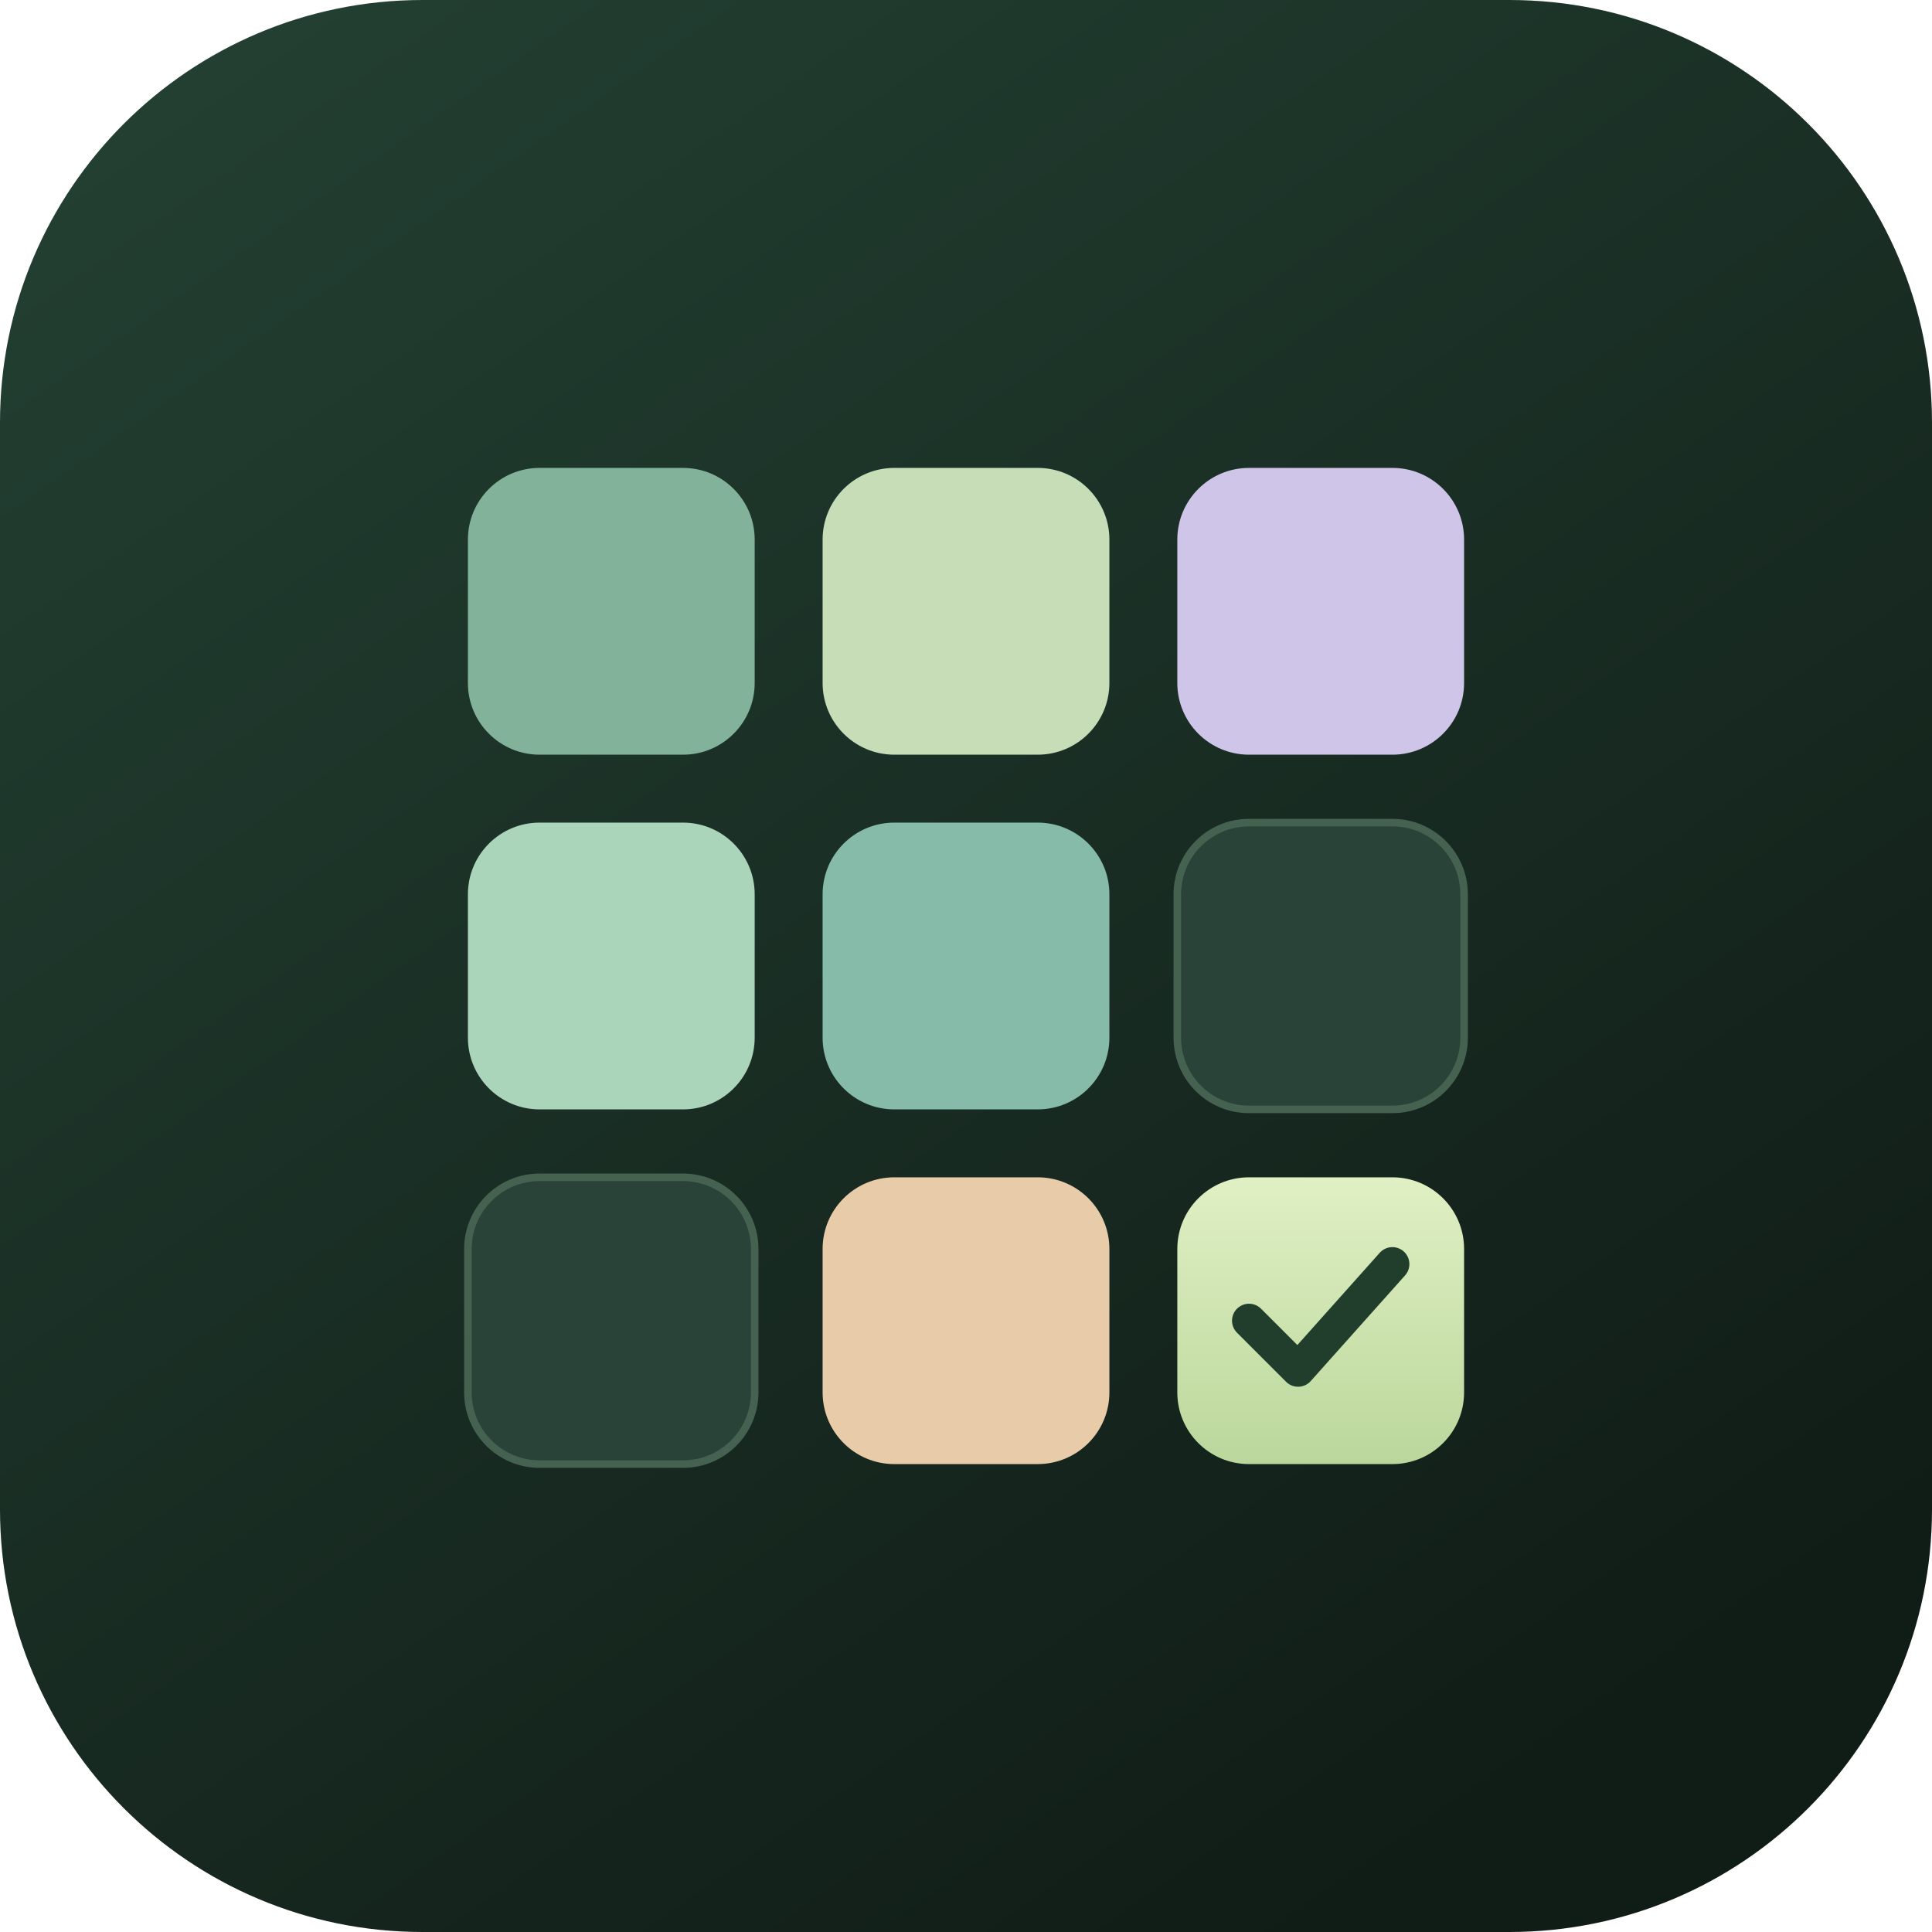
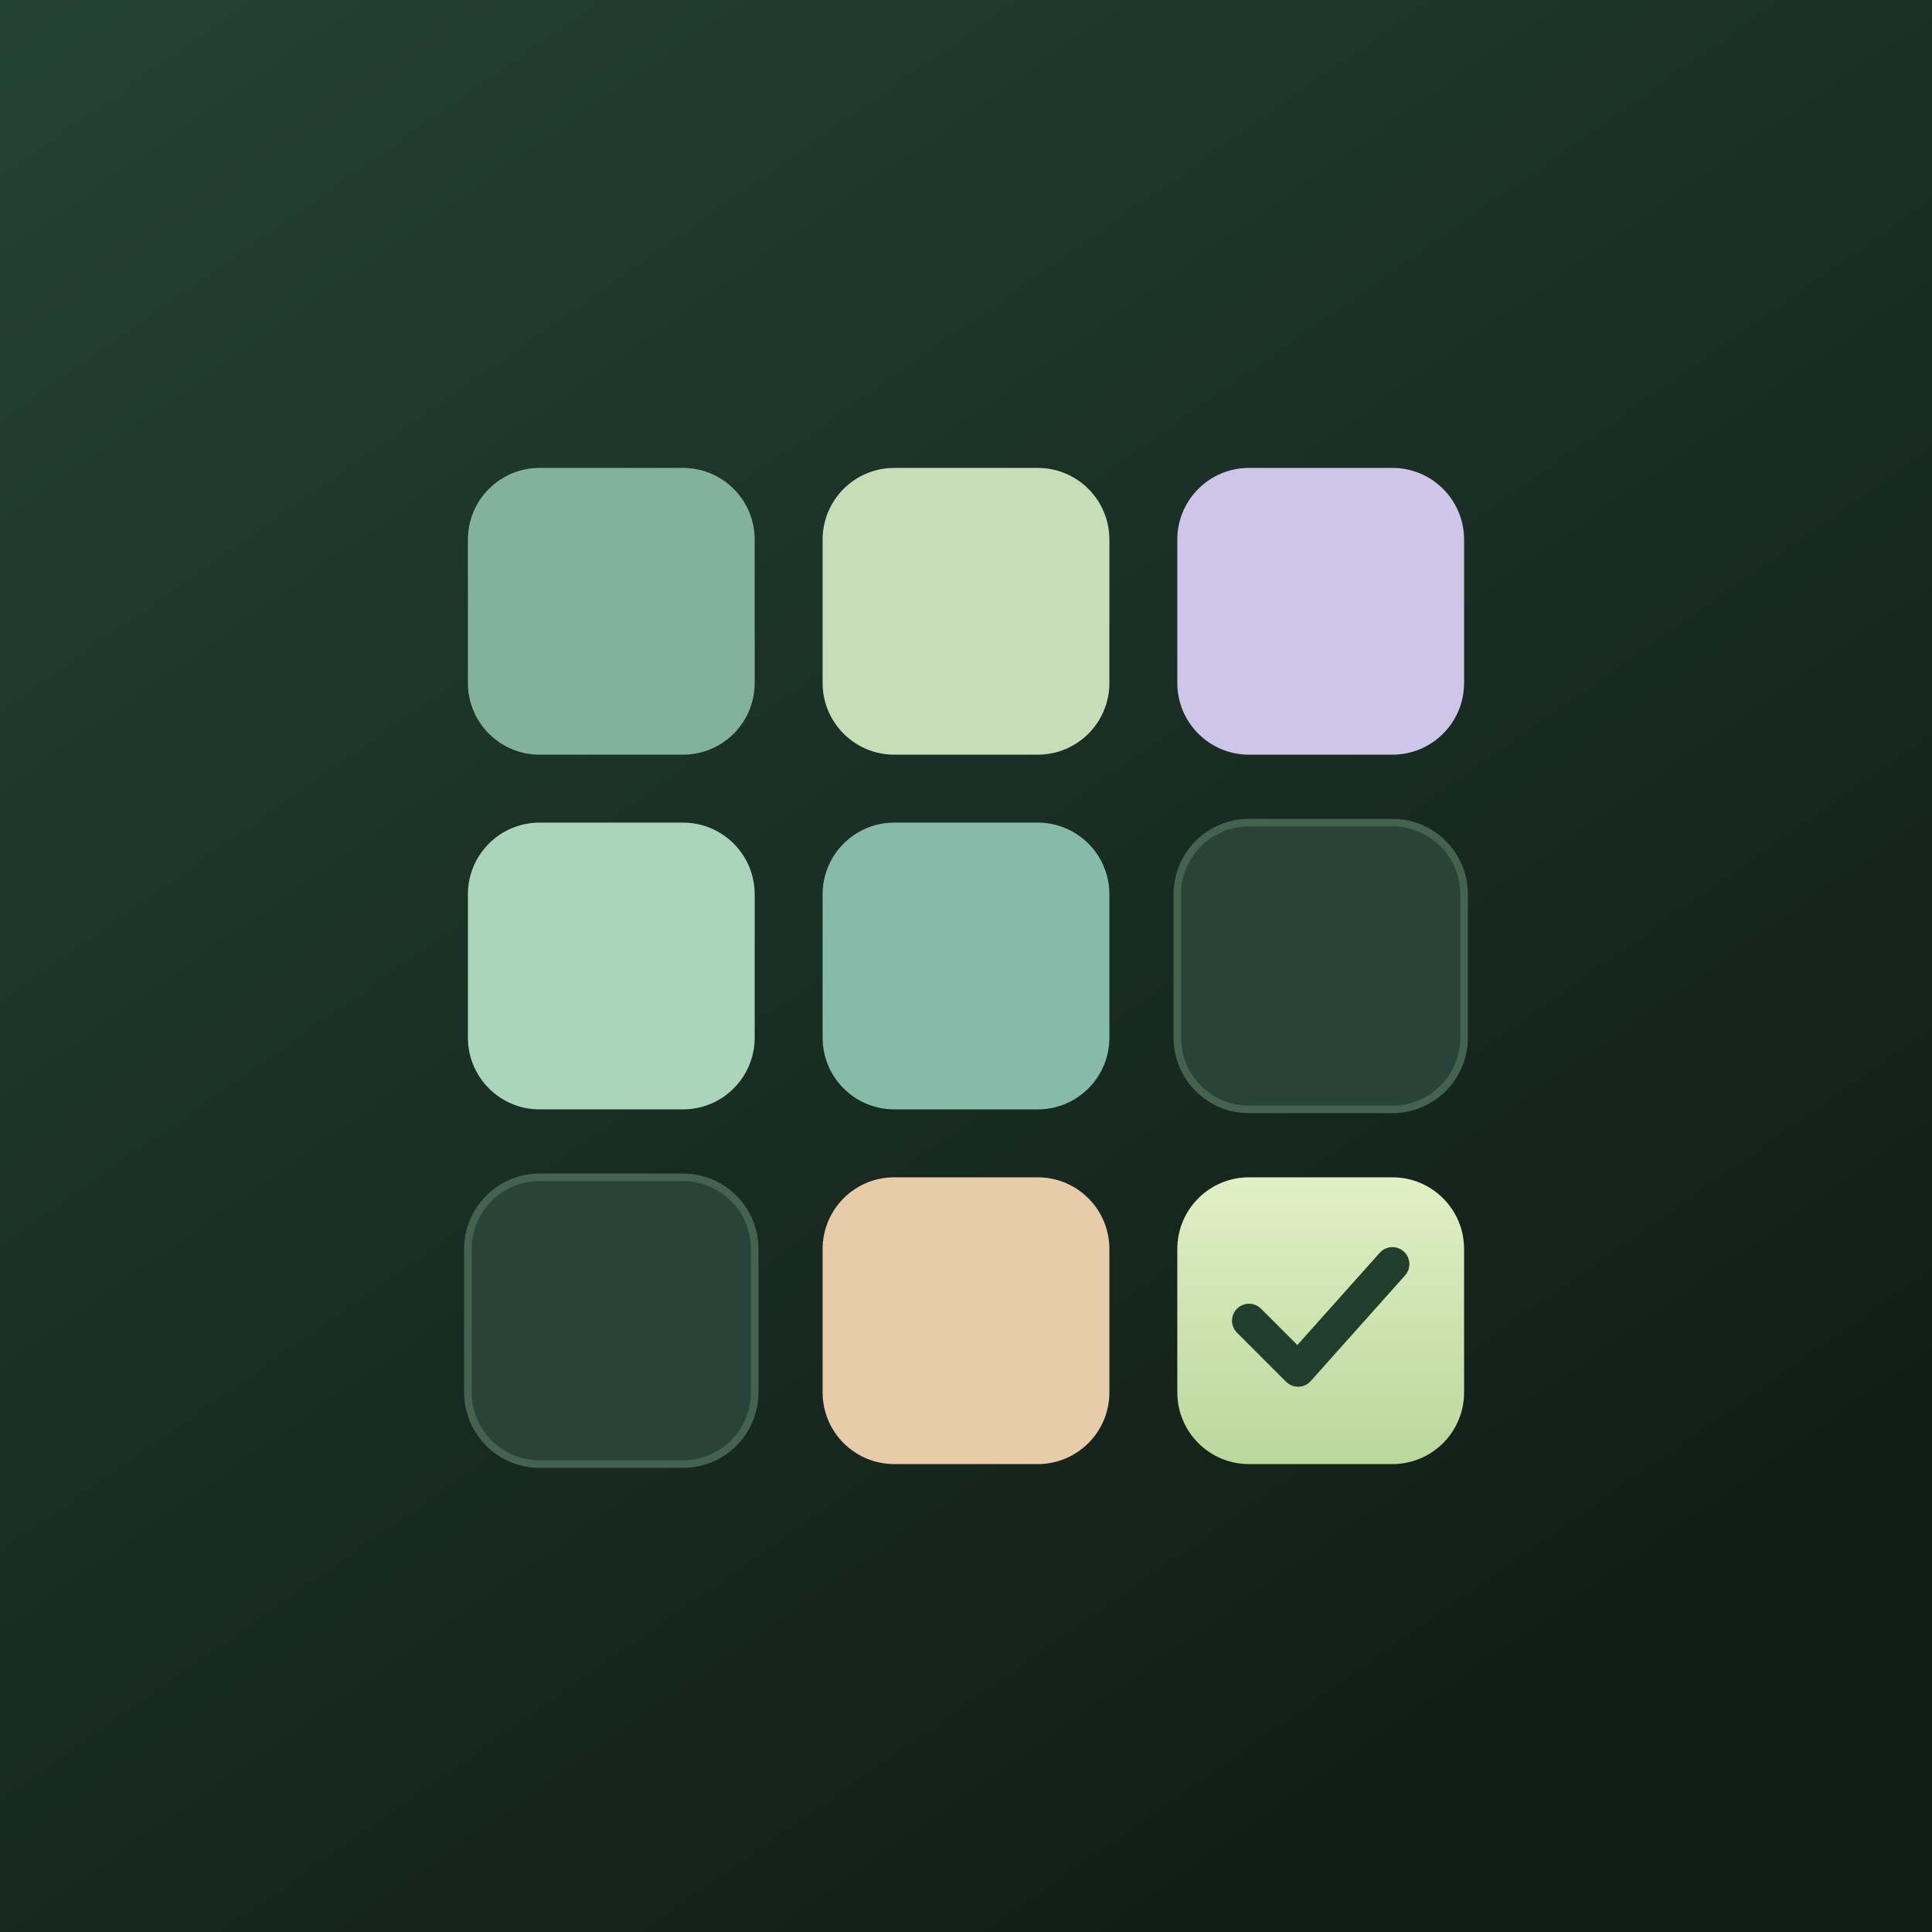
<svg xmlns="http://www.w3.org/2000/svg" width="512" height="512" viewBox="0 0 512 512">
  <defs>
    <linearGradient id="forest" x1="0" y1="0" x2=".7" y2="1">
      <stop stop-color="#244234" />
      <stop offset="1" stop-color="#101C16" />
    </linearGradient>
    <linearGradient id="today" x2="0" y2="1">
      <stop stop-color="#E0F0C4" />
      <stop offset="1" stop-color="#BBD79C" />
    </linearGradient>
  </defs>
-   <rect id="background" rx="112" width="512" height="512" fill="url(#forest)" />
+   <rect id="background" width="512" height="512" fill="url(#forest)" />
  <g>
    <rect x="124" y="124" width="76" height="76" rx="19" fill="#82B29A" />
    <rect x="218" y="124" width="76" height="76" rx="19" fill="#C7DDB7" />
    <rect x="312" y="124" width="76" height="76" rx="19" fill="#CEC5E9" />
    <rect x="124" y="218" width="76" height="76" rx="19" fill="#ABD5BB" />
    <rect x="218" y="218" width="76" height="76" rx="19" fill="#86BBAA" />
    <rect x="312" y="218" width="76" height="76" rx="19" fill="#294338" stroke="#456251" stroke-width="2" />
    <rect x="124" y="312" width="76" height="76" rx="19" fill="#294338" stroke="#456251" stroke-width="2" />
    <rect x="218" y="312" width="76" height="76" rx="19" fill="#E8CCAA" />
    <rect x="312" y="312" width="76" height="76" rx="19" fill="url(#today)" />
  </g>
  <path d="m331 350 13 13 25-28" fill="none" stroke="#203E2B" stroke-width="9" stroke-linecap="round" stroke-linejoin="round" />
</svg>
